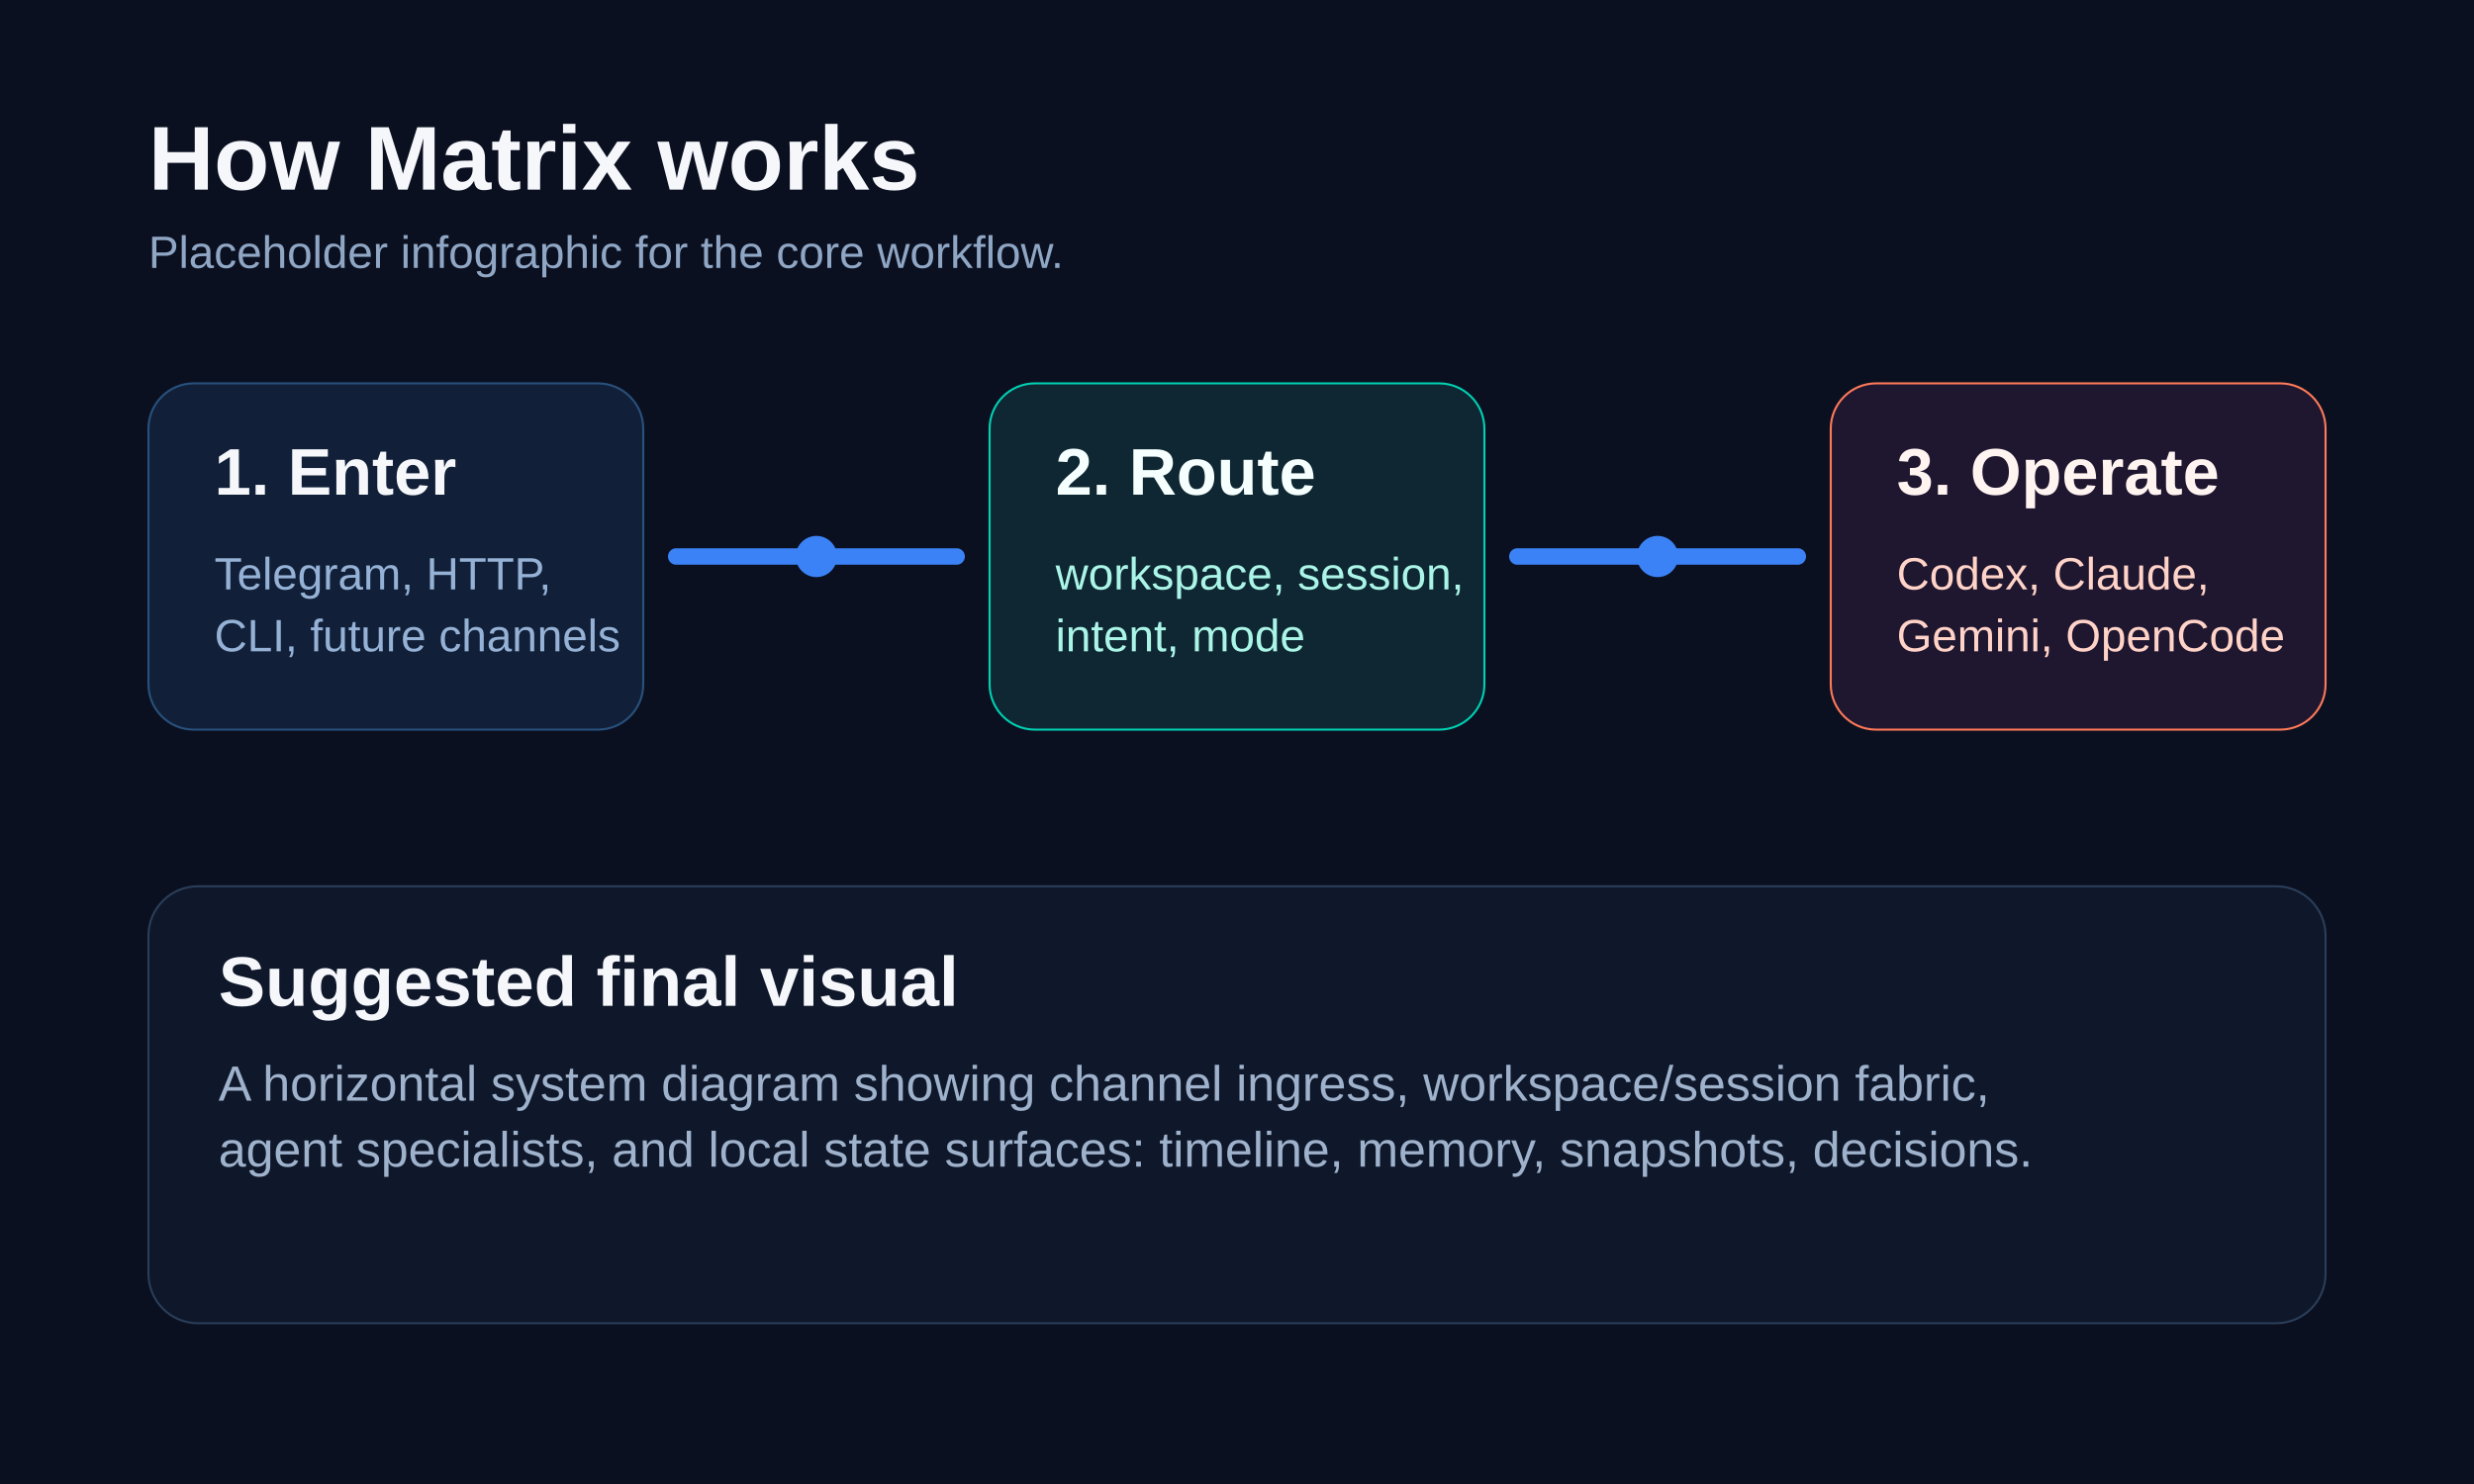
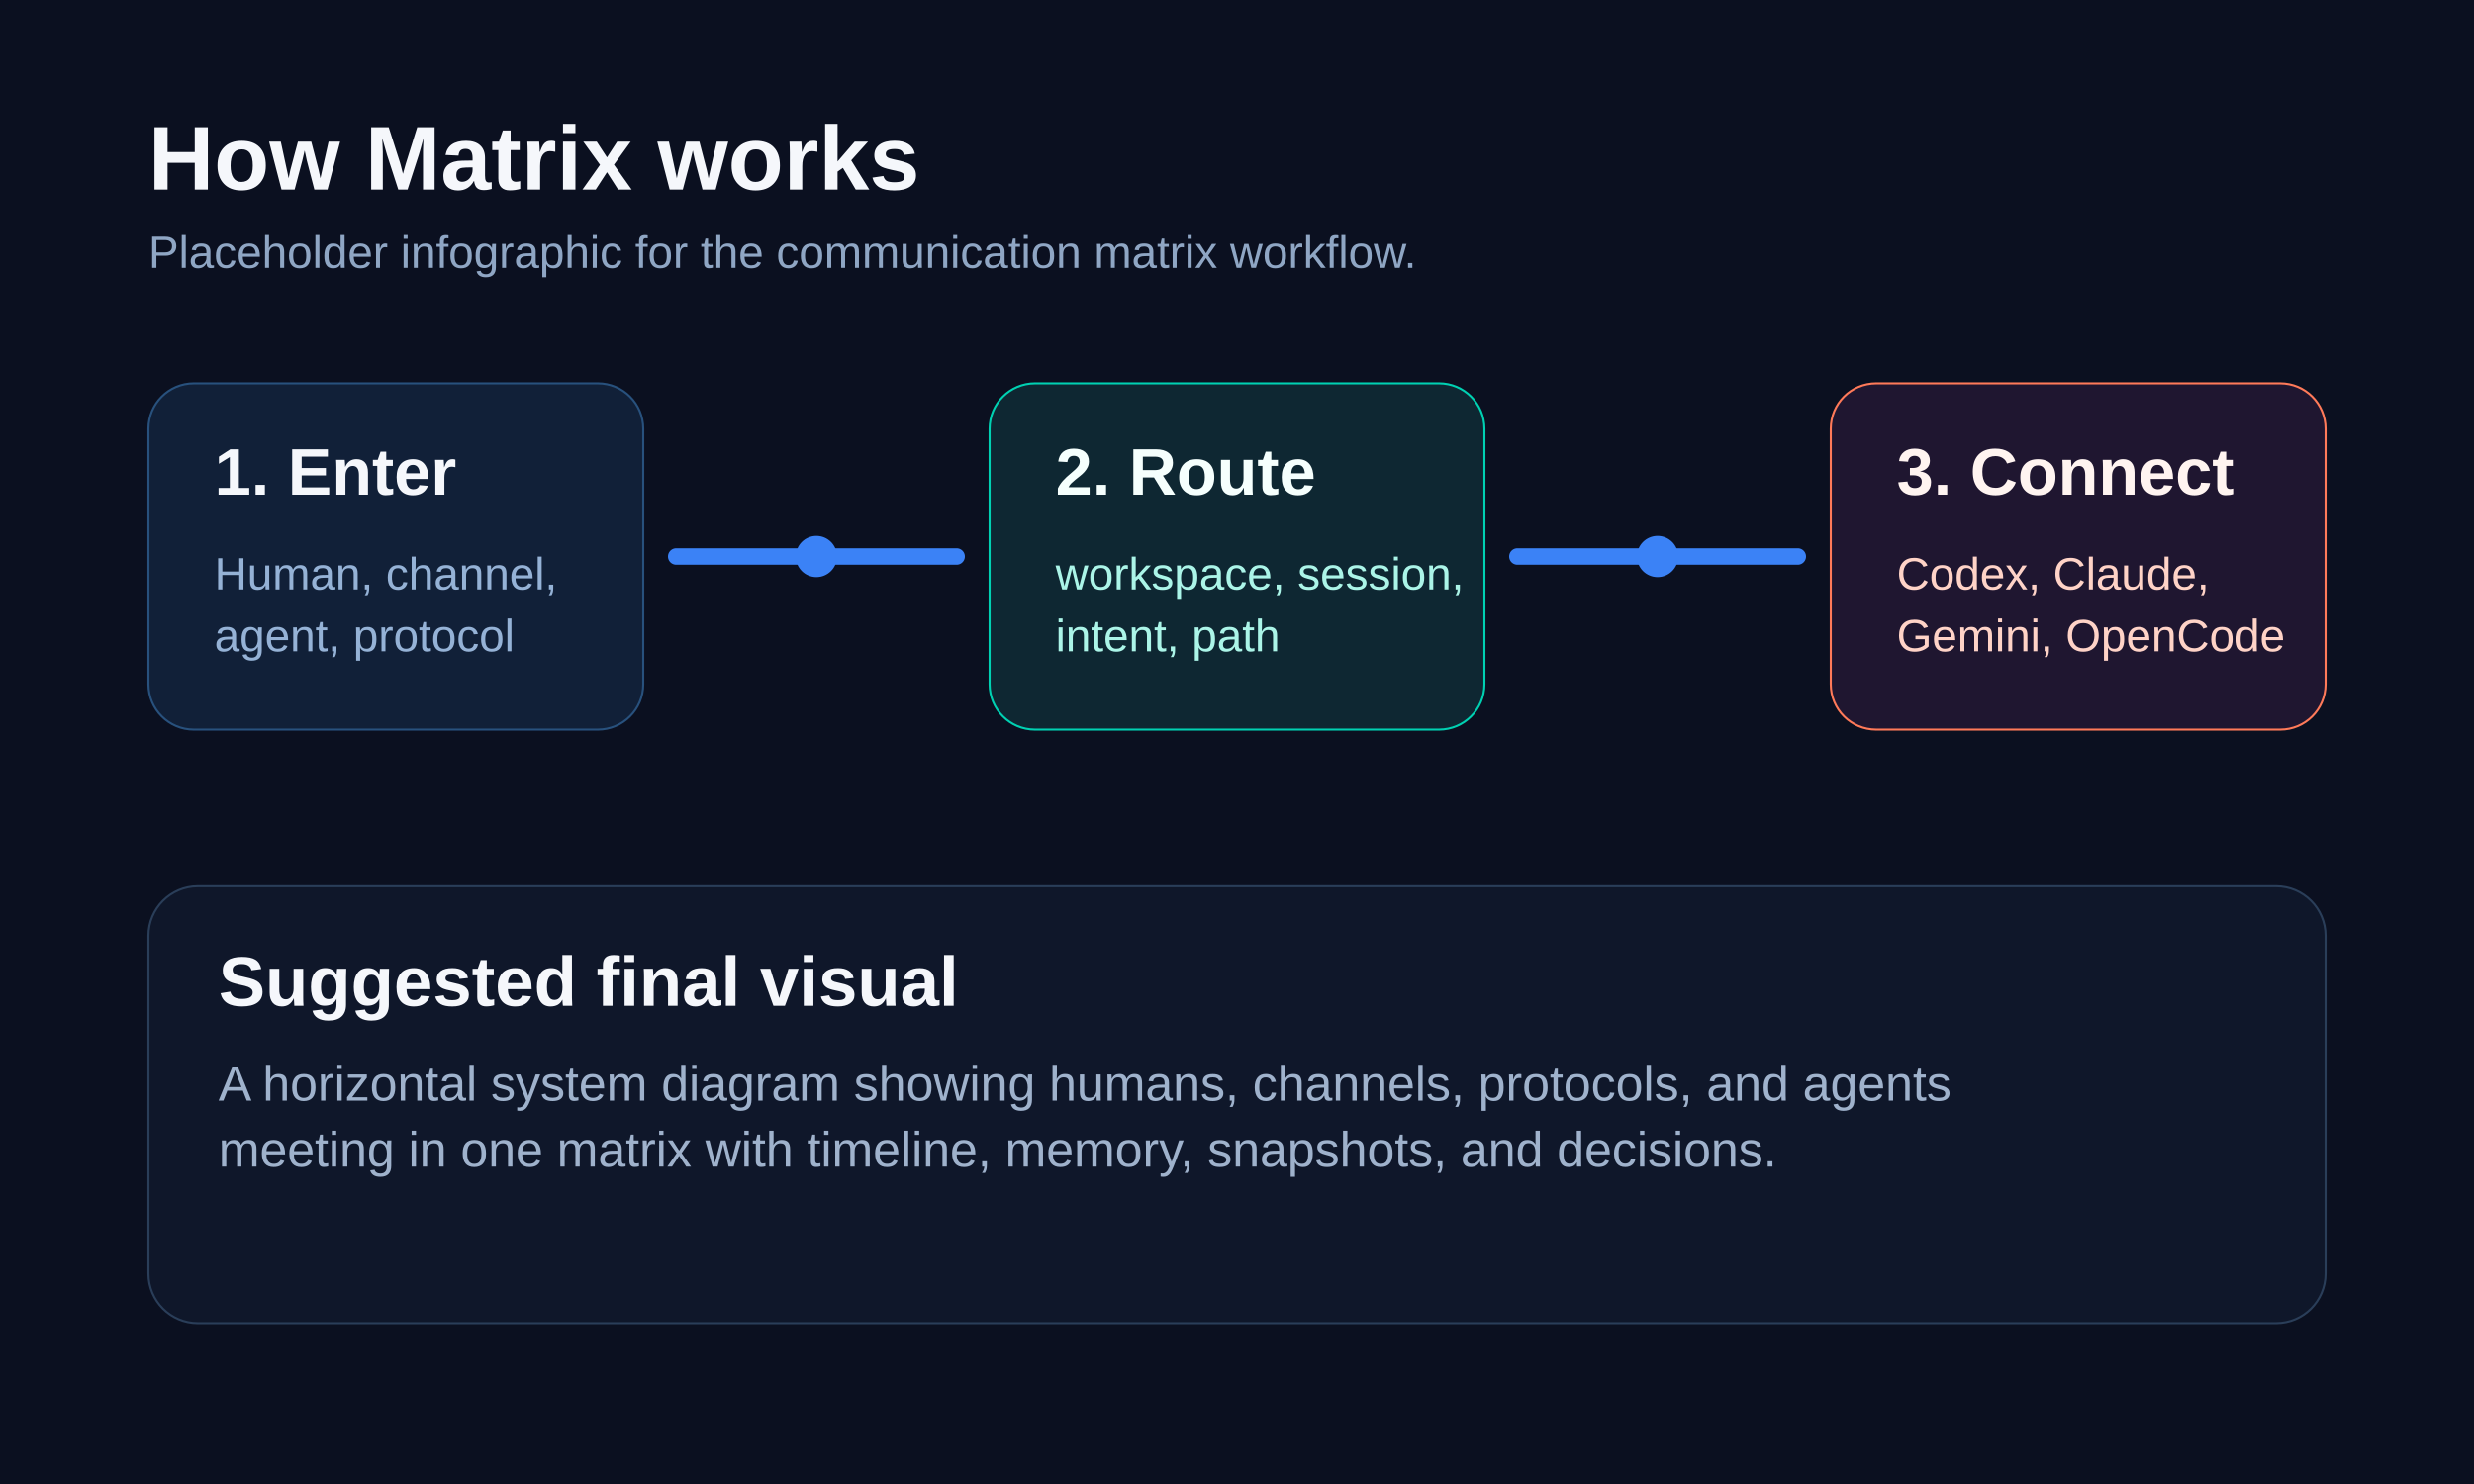
<svg xmlns="http://www.w3.org/2000/svg" width="1200" height="720" viewBox="0 0 1200 720" fill="none">
  <rect width="1200" height="720" fill="#0B1020" />
  <text x="72" y="92" fill="#F5F7FB" font-family="Arial, Helvetica, sans-serif" font-size="44" font-weight="700">How Matrix works</text>
-   <text x="72" y="130" fill="#8FA6C4" font-family="Arial, Helvetica, sans-serif" font-size="22">Placeholder infographic for the core workflow.</text>
+   <text x="72" y="130" fill="#8FA6C4" font-family="Arial, Helvetica, sans-serif" font-size="22">Placeholder infographic for the communication matrix workflow.</text>
  <rect x="72" y="186" width="240" height="168" rx="22" fill="#112038" stroke="#28517D" />
  <text x="104" y="240" fill="#F5F7FB" font-family="Arial, Helvetica, sans-serif" font-size="32" font-weight="700">1. Enter</text>
-   <text x="104" y="286" fill="#95B2D6" font-family="Arial, Helvetica, sans-serif" font-size="22">Telegram, HTTP,</text>
-   <text x="104" y="316" fill="#95B2D6" font-family="Arial, Helvetica, sans-serif" font-size="22">CLI, future channels</text>
+   <text x="104" y="286" fill="#95B2D6" font-family="Arial, Helvetica, sans-serif" font-size="22">Human, channel,</text>
+   <text x="104" y="316" fill="#95B2D6" font-family="Arial, Helvetica, sans-serif" font-size="22">agent, protocol</text>
  <rect x="480" y="186" width="240" height="168" rx="22" fill="#0E2732" stroke="#00D1B2" />
  <text x="512" y="240" fill="#F5FFFD" font-family="Arial, Helvetica, sans-serif" font-size="32" font-weight="700">2. Route</text>
  <text x="512" y="286" fill="#ABF5E8" font-family="Arial, Helvetica, sans-serif" font-size="22">workspace, session,</text>
-   <text x="512" y="316" fill="#ABF5E8" font-family="Arial, Helvetica, sans-serif" font-size="22">intent, mode</text>
+   <text x="512" y="316" fill="#ABF5E8" font-family="Arial, Helvetica, sans-serif" font-size="22">intent, path</text>
  <rect x="888" y="186" width="240" height="168" rx="22" fill="#1F1630" stroke="#FF7A59" />
-   <text x="920" y="240" fill="#FFF4F0" font-family="Arial, Helvetica, sans-serif" font-size="32" font-weight="700">3. Operate</text>
+   <text x="920" y="240" fill="#FFF4F0" font-family="Arial, Helvetica, sans-serif" font-size="32" font-weight="700">3. Connect</text>
  <text x="920" y="286" fill="#FFD3C7" font-family="Arial, Helvetica, sans-serif" font-size="22">Codex, Claude,</text>
  <text x="920" y="316" fill="#FFD3C7" font-family="Arial, Helvetica, sans-serif" font-size="22">Gemini, OpenCode</text>
  <path d="M328 270H464" stroke="#3B82F6" stroke-width="8" stroke-linecap="round" />
  <path d="M736 270H872" stroke="#3B82F6" stroke-width="8" stroke-linecap="round" />
  <circle cx="396" cy="270" r="10" fill="#3B82F6" />
  <circle cx="804" cy="270" r="10" fill="#3B82F6" />
  <rect x="72" y="430" width="1056" height="212" rx="24" fill="#0F172A" stroke="#2A3E59" />
  <text x="106" y="488" fill="#F5F7FB" font-family="Arial, Helvetica, sans-serif" font-size="34" font-weight="700">Suggested final visual</text>
-   <text x="106" y="534" fill="#9FB2CC" font-family="Arial, Helvetica, sans-serif" font-size="24">A horizontal system diagram showing channel ingress, workspace/session fabric,</text>
-   <text x="106" y="566" fill="#9FB2CC" font-family="Arial, Helvetica, sans-serif" font-size="24">agent specialists, and local state surfaces: timeline, memory, snapshots, decisions.</text>
+   <text x="106" y="534" fill="#9FB2CC" font-family="Arial, Helvetica, sans-serif" font-size="24">A horizontal system diagram showing humans, channels, protocols, and agents</text>
+   <text x="106" y="566" fill="#9FB2CC" font-family="Arial, Helvetica, sans-serif" font-size="24">meeting in one matrix with timeline, memory, snapshots, and decisions.</text>
</svg>
